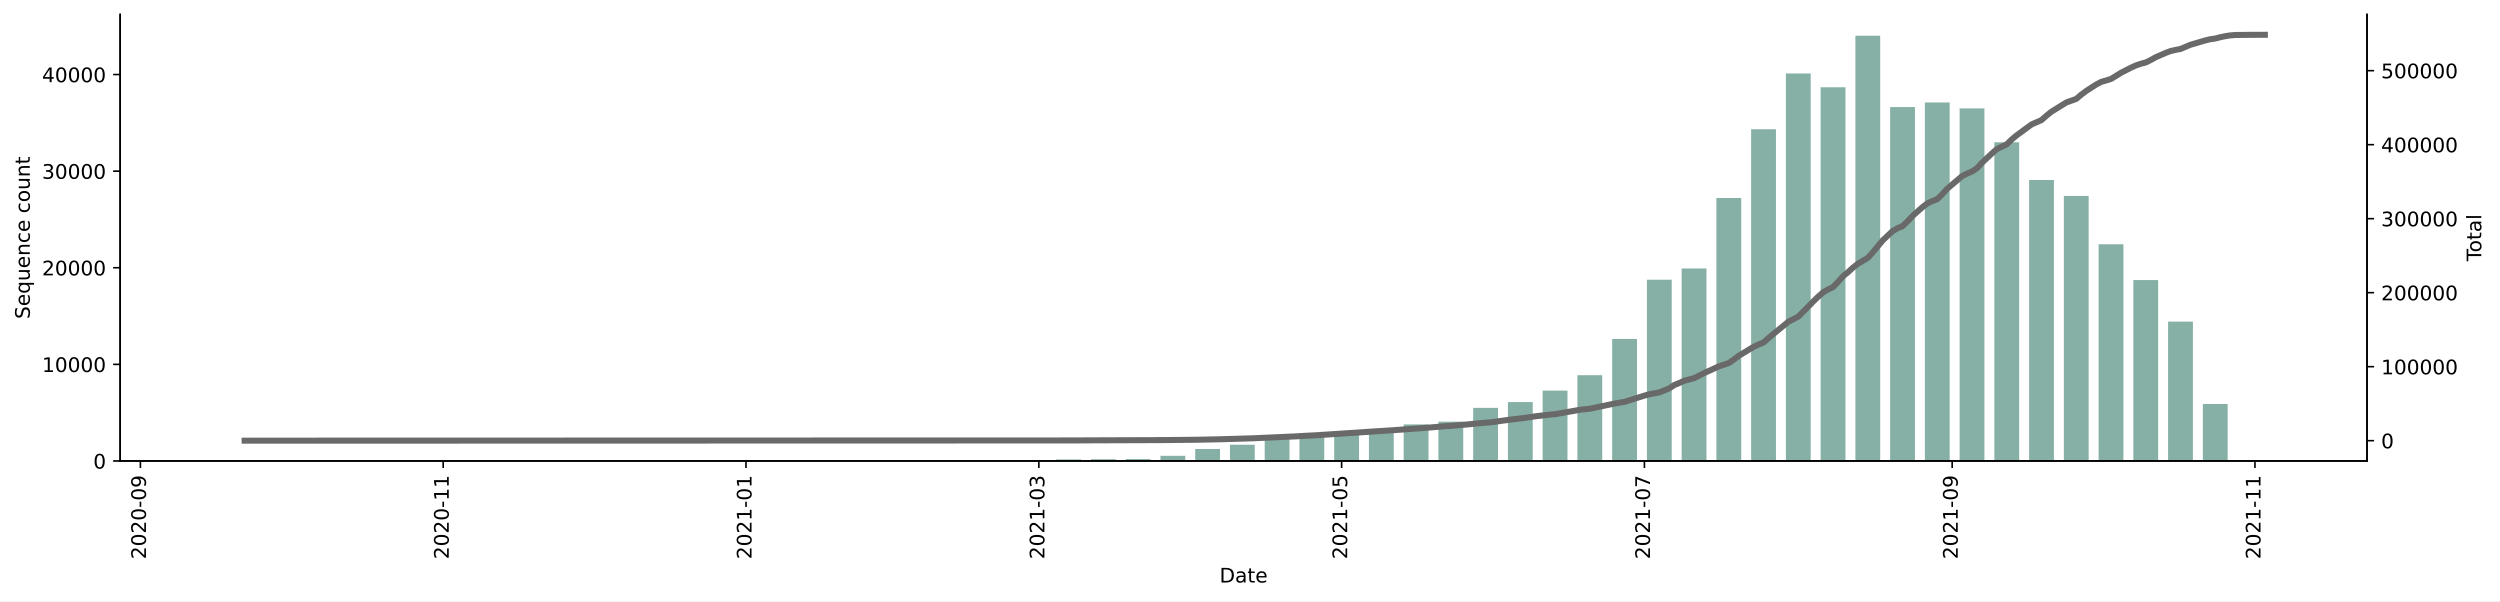
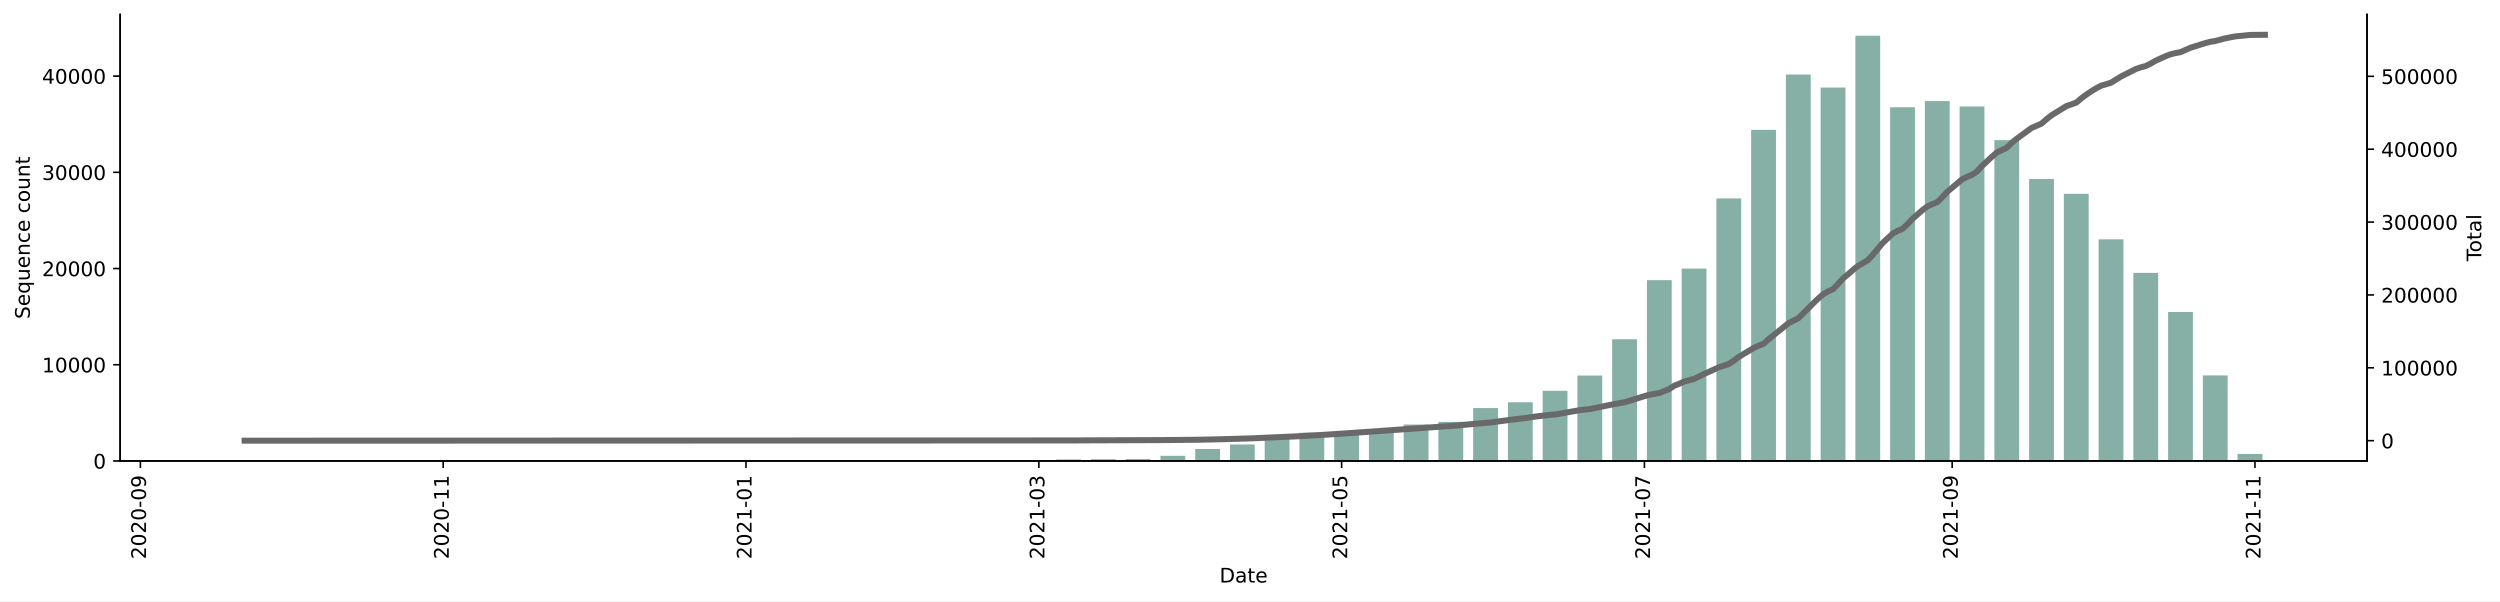
<svg xmlns="http://www.w3.org/2000/svg" xmlns:xlink="http://www.w3.org/1999/xlink" height="298.621pt" version="1.1" viewBox="0 0 1241.744 298.621" width="1241.744pt">
  <defs>
    <style type="text/css">*{stroke-linecap:butt;stroke-linejoin:round;}</style>
  </defs>
  <g id="figure_1">
    <g id="patch_1">
      <path d="M 0 298.621  L 1241.744 298.621  L 1241.744 0  L 0 0  z " style="fill:#ffffff;" />
    </g>
    <g id="axes_1">
      <g id="patch_2">
        <path d="M 59.691 228.96  L 1175.691 228.96  L 1175.691 7.2  L 59.691 7.2  z " style="fill:#ffffff;" />
      </g>
      <g id="patch_3">
-         <path clip-path="url(#p165a7b8072)" d="M 110.418 228.96  L 122.745 228.96  L 122.745 228.955  L 110.418 228.955  z " style="fill:#86b0a6;" />
+         <path clip-path="url(#pd214e0bc3c)" d="M 110.418 228.96  L 122.745 228.96  L 122.745 228.955  L 110.418 228.955  z " style="fill:#86b0a6;" />
      </g>
      <g id="patch_4">
-         <path clip-path="url(#p165a7b8072)" d="M 162.193 228.96  L 174.52 228.96  L 174.52 228.878  L 162.193 228.878  z " style="fill:#86b0a6;" />
+         <path clip-path="url(#pd214e0bc3c)" d="M 162.193 228.96  L 174.52 228.96  L 174.52 228.879  L 162.193 228.879  z " style="fill:#86b0a6;" />
      </g>
      <g id="patch_5">
-         <path clip-path="url(#p165a7b8072)" d="M 196.71 228.96  L 209.037 228.96  L 209.037 228.955  L 196.71 228.955  z " style="fill:#86b0a6;" />
+         <path clip-path="url(#pd214e0bc3c)" d="M 196.71 228.96  L 209.037 228.96  L 209.037 228.955  L 196.71 228.955  z " style="fill:#86b0a6;" />
      </g>
      <g id="patch_6">
-         <path clip-path="url(#p165a7b8072)" d="M 231.226 228.96  L 243.554 228.96  L 243.554 228.955  L 231.226 228.955  z " style="fill:#86b0a6;" />
+         <path clip-path="url(#pd214e0bc3c)" d="M 231.226 228.96  L 243.554 228.96  L 243.554 228.955  L 231.226 228.955  z " style="fill:#86b0a6;" />
      </g>
      <g id="patch_7">
-         <path clip-path="url(#p165a7b8072)" d="M 248.485 228.96  L 260.812 228.96  L 260.812 228.95  L 248.485 228.95  z " style="fill:#86b0a6;" />
+         <path clip-path="url(#pd214e0bc3c)" d="M 248.485 228.96  L 260.812 228.96  L 260.812 228.95  L 248.485 228.95  z " style="fill:#86b0a6;" />
      </g>
      <g id="patch_8">
-         <path clip-path="url(#p165a7b8072)" d="M 317.518 228.96  L 329.846 228.96  L 329.846 228.955  L 317.518 228.955  z " style="fill:#86b0a6;" />
+         <path clip-path="url(#pd214e0bc3c)" d="M 317.518 228.96  L 329.846 228.96  L 329.846 228.955  L 317.518 228.955  z " style="fill:#86b0a6;" />
      </g>
      <g id="patch_9">
-         <path clip-path="url(#p165a7b8072)" d="M 352.035 228.96  L 364.362 228.96  L 364.362 228.941  L 352.035 228.941  z " style="fill:#86b0a6;" />
+         <path clip-path="url(#pd214e0bc3c)" d="M 352.035 228.96  L 364.362 228.96  L 364.362 228.941  L 352.035 228.941  z " style="fill:#86b0a6;" />
      </g>
      <g id="patch_10">
-         <path clip-path="url(#p165a7b8072)" d="M 369.293 228.96  L 381.621 228.96  L 381.621 228.739  L 369.293 228.739  z " style="fill:#86b0a6;" />
+         <path clip-path="url(#pd214e0bc3c)" d="M 369.293 228.96  L 381.621 228.96  L 381.621 228.74  L 369.293 228.74  z " style="fill:#86b0a6;" />
      </g>
      <g id="patch_11">
-         <path clip-path="url(#p165a7b8072)" d="M 386.552 228.96  L 398.879 228.96  L 398.879 228.898  L 386.552 228.898  z " style="fill:#86b0a6;" />
+         <path clip-path="url(#pd214e0bc3c)" d="M 386.552 228.96  L 398.879 228.96  L 398.879 228.884  L 386.552 228.884  z " style="fill:#86b0a6;" />
      </g>
      <g id="patch_12">
-         <path clip-path="url(#p165a7b8072)" d="M 403.81 228.96  L 416.138 228.96  L 416.138 228.95  L 403.81 228.95  z " style="fill:#86b0a6;" />
+         <path clip-path="url(#pd214e0bc3c)" d="M 403.81 228.96  L 416.138 228.96  L 416.138 228.941  L 403.81 228.941  z " style="fill:#86b0a6;" />
      </g>
      <g id="patch_13">
-         <path clip-path="url(#p165a7b8072)" d="M 421.069 228.96  L 433.396 228.96  L 433.396 228.922  L 421.069 228.922  z " style="fill:#86b0a6;" />
+         <path clip-path="url(#pd214e0bc3c)" d="M 421.069 228.96  L 433.396 228.96  L 433.396 228.907  L 421.069 228.907  z " style="fill:#86b0a6;" />
      </g>
      <g id="patch_14">
-         <path clip-path="url(#p165a7b8072)" d="M 438.327 228.96  L 450.654 228.96  L 450.654 228.869  L 438.327 228.869  z " style="fill:#86b0a6;" />
+         <path clip-path="url(#pd214e0bc3c)" d="M 438.327 228.96  L 450.654 228.96  L 450.654 228.864  L 438.327 228.864  z " style="fill:#86b0a6;" />
      </g>
      <g id="patch_15">
-         <path clip-path="url(#p165a7b8072)" d="M 455.585 228.96  L 467.913 228.96  L 467.913 228.562  L 455.585 228.562  z " style="fill:#86b0a6;" />
+         <path clip-path="url(#pd214e0bc3c)" d="M 455.585 228.96  L 467.913 228.96  L 467.913 228.563  L 455.585 228.563  z " style="fill:#86b0a6;" />
      </g>
      <g id="patch_16">
-         <path clip-path="url(#p165a7b8072)" d="M 472.844 228.96  L 485.171 228.96  L 485.171 228.955  L 472.844 228.955  z " style="fill:#86b0a6;" />
+         <path clip-path="url(#pd214e0bc3c)" d="M 472.844 228.96  L 485.171 228.96  L 485.171 228.946  L 472.844 228.946  z " style="fill:#86b0a6;" />
      </g>
      <g id="patch_17">
-         <path clip-path="url(#p165a7b8072)" d="M 490.102 228.96  L 502.429 228.96  L 502.429 228.878  L 490.102 228.878  z " style="fill:#86b0a6;" />
+         <path clip-path="url(#pd214e0bc3c)" d="M 490.102 228.96  L 502.429 228.96  L 502.429 228.864  L 490.102 228.864  z " style="fill:#86b0a6;" />
      </g>
      <g id="patch_18">
-         <path clip-path="url(#p165a7b8072)" d="M 507.36 228.96  L 519.688 228.96  L 519.688 228.696  L 507.36 228.696  z " style="fill:#86b0a6;" />
+         <path clip-path="url(#pd214e0bc3c)" d="M 507.36 228.96  L 519.688 228.96  L 519.688 228.697  L 507.36 228.697  z " style="fill:#86b0a6;" />
      </g>
      <g id="patch_19">
-         <path clip-path="url(#p165a7b8072)" d="M 524.619 228.96  L 536.946 228.96  L 536.946 228.173  L 524.619 228.173  z " style="fill:#86b0a6;" />
+         <path clip-path="url(#pd214e0bc3c)" d="M 524.619 228.96  L 536.946 228.96  L 536.946 228.176  L 524.619 228.176  z " style="fill:#86b0a6;" />
      </g>
      <g id="patch_20">
-         <path clip-path="url(#p165a7b8072)" d="M 541.877 228.96  L 554.204 228.96  L 554.204 228.082  L 541.877 228.082  z " style="fill:#86b0a6;" />
+         <path clip-path="url(#pd214e0bc3c)" d="M 541.877 228.96  L 554.204 228.96  L 554.204 228.085  L 541.877 228.085  z " style="fill:#86b0a6;" />
      </g>
      <g id="patch_21">
-         <path clip-path="url(#p165a7b8072)" d="M 559.135 228.96  L 571.463 228.96  L 571.463 228.024  L 559.135 228.024  z " style="fill:#86b0a6;" />
+         <path clip-path="url(#pd214e0bc3c)" d="M 559.135 228.96  L 571.463 228.96  L 571.463 228.028  L 559.135 228.028  z " style="fill:#86b0a6;" />
      </g>
      <g id="patch_22">
-         <path clip-path="url(#p165a7b8072)" d="M 576.394 228.96  L 588.721 228.96  L 588.721 226.388  L 576.394 226.388  z " style="fill:#86b0a6;" />
+         <path clip-path="url(#pd214e0bc3c)" d="M 576.394 228.96  L 588.721 228.96  L 588.721 226.389  L 576.394 226.389  z " style="fill:#86b0a6;" />
      </g>
      <g id="patch_23">
-         <path clip-path="url(#p165a7b8072)" d="M 593.652 228.96  L 605.98 228.96  L 605.98 223.025  L 593.652 223.025  z " style="fill:#86b0a6;" />
+         <path clip-path="url(#pd214e0bc3c)" d="M 593.652 228.96  L 605.98 228.96  L 605.98 223.029  L 593.652 223.029  z " style="fill:#86b0a6;" />
      </g>
      <g id="patch_24">
-         <path clip-path="url(#p165a7b8072)" d="M 610.911 228.96  L 623.238 228.96  L 623.238 220.899  L 610.911 220.899  z " style="fill:#86b0a6;" />
+         <path clip-path="url(#pd214e0bc3c)" d="M 610.911 228.96  L 623.238 228.96  L 623.238 220.754  L 610.911 220.754  z " style="fill:#86b0a6;" />
      </g>
      <g id="patch_25">
-         <path clip-path="url(#p165a7b8072)" d="M 628.169 228.96  L 640.496 228.96  L 640.496 217.353  L 628.169 217.353  z " style="fill:#86b0a6;" />
+         <path clip-path="url(#pd214e0bc3c)" d="M 628.169 228.96  L 640.496 228.96  L 640.496 217.165  L 628.169 217.165  z " style="fill:#86b0a6;" />
      </g>
      <g id="patch_26">
-         <path clip-path="url(#p165a7b8072)" d="M 645.427 228.96  L 657.755 228.96  L 657.755 215.132  L 645.427 215.132  z " style="fill:#86b0a6;" />
+         <path clip-path="url(#pd214e0bc3c)" d="M 645.427 228.96  L 657.755 228.96  L 657.755 214.986  L 645.427 214.986  z " style="fill:#86b0a6;" />
      </g>
      <g id="patch_27">
-         <path clip-path="url(#p165a7b8072)" d="M 662.686 228.96  L 675.013 228.96  L 675.013 214.239  L 662.686 214.239  z " style="fill:#86b0a6;" />
+         <path clip-path="url(#pd214e0bc3c)" d="M 662.686 228.96  L 675.013 228.96  L 675.013 214.269  L 662.686 214.269  z " style="fill:#86b0a6;" />
      </g>
      <g id="patch_28">
-         <path clip-path="url(#p165a7b8072)" d="M 679.944 228.96  L 692.271 228.96  L 692.271 213.678  L 679.944 213.678  z " style="fill:#86b0a6;" />
+         <path clip-path="url(#pd214e0bc3c)" d="M 679.944 228.96  L 692.271 228.96  L 692.271 213.729  L 679.944 213.729  z " style="fill:#86b0a6;" />
      </g>
      <g id="patch_29">
-         <path clip-path="url(#p165a7b8072)" d="M 697.202 228.96  L 709.53 228.96  L 709.53 210.809  L 697.202 210.809  z " style="fill:#86b0a6;" />
+         <path clip-path="url(#pd214e0bc3c)" d="M 697.202 228.96  L 709.53 228.96  L 709.53 210.867  L 697.202 210.867  z " style="fill:#86b0a6;" />
      </g>
      <g id="patch_30">
-         <path clip-path="url(#p165a7b8072)" d="M 714.461 228.96  L 726.788 228.96  L 726.788 209.446  L 714.461 209.446  z " style="fill:#86b0a6;" />
+         <path clip-path="url(#pd214e0bc3c)" d="M 714.461 228.96  L 726.788 228.96  L 726.788 209.524  L 714.461 209.524  z " style="fill:#86b0a6;" />
      </g>
      <g id="patch_31">
-         <path clip-path="url(#p165a7b8072)" d="M 731.719 228.96  L 744.047 228.96  L 744.047 202.58  L 731.719 202.58  z " style="fill:#86b0a6;" />
+         <path clip-path="url(#pd214e0bc3c)" d="M 731.719 228.96  L 744.047 228.96  L 744.047 202.68  L 731.719 202.68  z " style="fill:#86b0a6;" />
      </g>
      <g id="patch_32">
-         <path clip-path="url(#p165a7b8072)" d="M 748.977 228.96  L 761.305 228.96  L 761.305 199.706  L 748.977 199.706  z " style="fill:#86b0a6;" />
+         <path clip-path="url(#pd214e0bc3c)" d="M 748.977 228.96  L 761.305 228.96  L 761.305 199.798  L 748.977 199.798  z " style="fill:#86b0a6;" />
      </g>
      <g id="patch_33">
-         <path clip-path="url(#p165a7b8072)" d="M 766.236 228.96  L 778.563 228.96  L 778.563 194.001  L 766.236 194.001  z " style="fill:#86b0a6;" />
+         <path clip-path="url(#pd214e0bc3c)" d="M 766.236 228.96  L 778.563 228.96  L 778.563 194.111  L 766.236 194.111  z " style="fill:#86b0a6;" />
      </g>
      <g id="patch_34">
-         <path clip-path="url(#p165a7b8072)" d="M 783.494 228.96  L 795.822 228.96  L 795.822 186.367  L 783.494 186.367  z " style="fill:#86b0a6;" />
+         <path clip-path="url(#pd214e0bc3c)" d="M 783.494 228.96  L 795.822 228.96  L 795.822 186.513  L 783.494 186.513  z " style="fill:#86b0a6;" />
      </g>
      <g id="patch_35">
-         <path clip-path="url(#p165a7b8072)" d="M 800.753 228.96  L 813.08 228.96  L 813.08 168.345  L 800.753 168.345  z " style="fill:#86b0a6;" />
+         <path clip-path="url(#pd214e0bc3c)" d="M 800.753 228.96  L 813.08 228.96  L 813.08 168.515  L 800.753 168.515  z " style="fill:#86b0a6;" />
      </g>
      <g id="patch_36">
-         <path clip-path="url(#p165a7b8072)" d="M 818.011 228.96  L 830.338 228.96  L 830.338 138.928  L 818.011 138.928  z " style="fill:#86b0a6;" />
+         <path clip-path="url(#pd214e0bc3c)" d="M 818.011 228.96  L 830.338 228.96  L 830.338 139.152  L 818.011 139.152  z " style="fill:#86b0a6;" />
      </g>
      <g id="patch_37">
-         <path clip-path="url(#p165a7b8072)" d="M 835.269 228.96  L 847.597 228.96  L 847.597 133.333  L 835.269 133.333  z " style="fill:#86b0a6;" />
+         <path clip-path="url(#pd214e0bc3c)" d="M 835.269 228.96  L 847.597 228.96  L 847.597 133.403  L 835.269 133.403  z " style="fill:#86b0a6;" />
      </g>
      <g id="patch_38">
-         <path clip-path="url(#p165a7b8072)" d="M 852.528 228.96  L 864.855 228.96  L 864.855 98.345  L 852.528 98.345  z " style="fill:#86b0a6;" />
+         <path clip-path="url(#pd214e0bc3c)" d="M 852.528 228.96  L 864.855 228.96  L 864.855 98.559  L 852.528 98.559  z " style="fill:#86b0a6;" />
      </g>
      <g id="patch_39">
-         <path clip-path="url(#p165a7b8072)" d="M 869.786 228.96  L 882.113 228.96  L 882.113 64.196  L 869.786 64.196  z " style="fill:#86b0a6;" />
+         <path clip-path="url(#pd214e0bc3c)" d="M 869.786 228.96  L 882.113 228.96  L 882.113 64.499  L 869.786 64.499  z " style="fill:#86b0a6;" />
      </g>
      <g id="patch_40">
-         <path clip-path="url(#p165a7b8072)" d="M 887.044 228.96  L 899.372 228.96  L 899.372 36.506  L 887.044 36.506  z " style="fill:#86b0a6;" />
+         <path clip-path="url(#pd214e0bc3c)" d="M 887.044 228.96  L 899.372 228.96  L 899.372 37.024  L 887.044 37.024  z " style="fill:#86b0a6;" />
      </g>
      <g id="patch_41">
-         <path clip-path="url(#p165a7b8072)" d="M 904.303 228.96  L 916.63 228.96  L 916.63 43.344  L 904.303 43.344  z " style="fill:#86b0a6;" />
+         <path clip-path="url(#pd214e0bc3c)" d="M 904.303 228.96  L 916.63 228.96  L 916.63 43.49  L 904.303 43.49  z " style="fill:#86b0a6;" />
      </g>
      <g id="patch_42">
-         <path clip-path="url(#p165a7b8072)" d="M 921.561 228.96  L 933.889 228.96  L 933.889 17.76  L 921.561 17.76  z " style="fill:#86b0a6;" />
+         <path clip-path="url(#pd214e0bc3c)" d="M 921.561 228.96  L 933.889 228.96  L 933.889 17.76  L 921.561 17.76  z " style="fill:#86b0a6;" />
      </g>
      <g id="patch_43">
-         <path clip-path="url(#p165a7b8072)" d="M 938.82 228.96  L 951.147 228.96  L 951.147 53.194  L 938.82 53.194  z " style="fill:#86b0a6;" />
+         <path clip-path="url(#pd214e0bc3c)" d="M 938.82 228.96  L 951.147 228.96  L 951.147 53.273  L 938.82 53.273  z " style="fill:#86b0a6;" />
      </g>
      <g id="patch_44">
-         <path clip-path="url(#p165a7b8072)" d="M 956.078 228.96  L 968.405 228.96  L 968.405 50.886  L 956.078 50.886  z " style="fill:#86b0a6;" />
+         <path clip-path="url(#pd214e0bc3c)" d="M 956.078 228.96  L 968.405 228.96  L 968.405 50.205  L 956.078 50.205  z " style="fill:#86b0a6;" />
      </g>
      <g id="patch_45">
-         <path clip-path="url(#p165a7b8072)" d="M 973.336 228.96  L 985.664 228.96  L 985.664 53.847  L 973.336 53.847  z " style="fill:#86b0a6;" />
+         <path clip-path="url(#pd214e0bc3c)" d="M 973.336 228.96  L 985.664 228.96  L 985.664 52.895  L 973.336 52.895  z " style="fill:#86b0a6;" />
      </g>
      <g id="patch_46">
-         <path clip-path="url(#p165a7b8072)" d="M 990.595 228.96  L 1002.922 228.96  L 1002.922 70.679  L 990.595 70.679  z " style="fill:#86b0a6;" />
+         <path clip-path="url(#pd214e0bc3c)" d="M 990.595 228.96  L 1002.922 228.96  L 1002.922 69.598  L 990.595 69.598  z " style="fill:#86b0a6;" />
      </g>
      <g id="patch_47">
-         <path clip-path="url(#p165a7b8072)" d="M 1007.853 228.96  L 1020.18 228.96  L 1020.18 89.406  L 1007.853 89.406  z " style="fill:#86b0a6;" />
+         <path clip-path="url(#pd214e0bc3c)" d="M 1007.853 228.96  L 1020.18 228.96  L 1020.18 88.925  L 1007.853 88.925  z " style="fill:#86b0a6;" />
      </g>
      <g id="patch_48">
-         <path clip-path="url(#p165a7b8072)" d="M 1025.111 228.96  L 1037.439 228.96  L 1037.439 97.328  L 1025.111 97.328  z " style="fill:#86b0a6;" />
+         <path clip-path="url(#pd214e0bc3c)" d="M 1025.111 228.96  L 1037.439 228.96  L 1037.439 96.265  L 1025.111 96.265  z " style="fill:#86b0a6;" />
      </g>
      <g id="patch_49">
-         <path clip-path="url(#p165a7b8072)" d="M 1042.37 228.96  L 1054.697 228.96  L 1054.697 121.338  L 1042.37 121.338  z " style="fill:#86b0a6;" />
+         <path clip-path="url(#pd214e0bc3c)" d="M 1042.37 228.96  L 1054.697 228.96  L 1054.697 118.875  L 1042.37 118.875  z " style="fill:#86b0a6;" />
      </g>
      <g id="patch_50">
-         <path clip-path="url(#p165a7b8072)" d="M 1059.628 228.96  L 1071.956 228.96  L 1071.956 139.1  L 1059.628 139.1  z " style="fill:#86b0a6;" />
+         <path clip-path="url(#pd214e0bc3c)" d="M 1059.628 228.96  L 1071.956 228.96  L 1071.956 135.53  L 1059.628 135.53  z " style="fill:#86b0a6;" />
      </g>
      <g id="patch_51">
-         <path clip-path="url(#p165a7b8072)" d="M 1076.886 228.96  L 1089.214 228.96  L 1089.214 159.752  L 1076.886 159.752  z " style="fill:#86b0a6;" />
+         <path clip-path="url(#pd214e0bc3c)" d="M 1076.886 228.96  L 1089.214 228.96  L 1089.214 154.971  L 1076.886 154.971  z " style="fill:#86b0a6;" />
      </g>
      <g id="patch_52">
-         <path clip-path="url(#p165a7b8072)" d="M 1094.145 228.96  L 1106.472 228.96  L 1106.472 200.651  L 1094.145 200.651  z " style="fill:#86b0a6;" />
+         <path clip-path="url(#pd214e0bc3c)" d="M 1094.145 228.96  L 1106.472 228.96  L 1106.472 186.446  L 1094.145 186.446  z " style="fill:#86b0a6;" />
      </g>
      <g id="patch_53">
-         <path clip-path="url(#p165a7b8072)" d="M 1111.403 228.96  L 1123.731 228.96  L 1123.731 228.504  L 1111.403 228.504  z " style="fill:#86b0a6;" />
+         <path clip-path="url(#pd214e0bc3c)" d="M 1111.403 228.96  L 1123.731 228.96  L 1123.731 225.452  L 1111.403 225.452  z " style="fill:#86b0a6;" />
      </g>
      <g id="matplotlib.axis_1">
        <g id="xtick_1">
          <g id="line2d_1">
            <defs>
-               <path d="M 0 0  L 0 3.5  " id="m730b030a17" style="stroke:#000000;stroke-width:0.8;" />
+               <path d="M 0 0  L 0 3.5  " id="m329eeb5cd3" style="stroke:#000000;stroke-width:0.8;" />
            </defs>
            <g>
-               <use style="stroke:#000000;stroke-width:0.8;" x="69.737" xlink:href="#m730b030a17" y="228.96" />
+               <use style="stroke:#000000;stroke-width:0.8;" x="69.737" xlink:href="#m329eeb5cd3" y="228.96" />
            </g>
          </g>
          <g id="text_1">
            <g transform="translate(72.49684 277.7428)rotate(-90)scale(0.1 -0.1)">
              <defs>
                <path d="M 1228 531  L 3431 531  L 3431 0  L 469 0  L 469 531  Q 828 903 1448 1529  Q 2069 2156 2228 2338  Q 2531 2678 2651 2914  Q 2772 3150 2772 3378  Q 2772 3750 2511 3984  Q 2250 4219 1831 4219  Q 1534 4219 1204 4116  Q 875 4013 500 3803  L 500 4441  Q 881 4594 1212 4672  Q 1544 4750 1819 4750  Q 2544 4750 2975 4387  Q 3406 4025 3406 3419  Q 3406 3131 3298 2873  Q 3191 2616 2906 2266  Q 2828 2175 2409 1742  Q 1991 1309 1228 531  z " id="DejaVuSans-32" transform="scale(0.015625)" />
                <path d="M 2034 4250  Q 1547 4250 1301 3770  Q 1056 3291 1056 2328  Q 1056 1369 1301 889  Q 1547 409 2034 409  Q 2525 409 2770 889  Q 3016 1369 3016 2328  Q 3016 3291 2770 3770  Q 2525 4250 2034 4250  z M 2034 4750  Q 2819 4750 3233 4129  Q 3647 3509 3647 2328  Q 3647 1150 3233 529  Q 2819 -91 2034 -91  Q 1250 -91 836 529  Q 422 1150 422 2328  Q 422 3509 836 4129  Q 1250 4750 2034 4750  z " id="DejaVuSans-30" transform="scale(0.015625)" />
                <path d="M 313 2009  L 1997 2009  L 1997 1497  L 313 1497  L 313 2009  z " id="DejaVuSans-2d" transform="scale(0.015625)" />
                <path d="M 703 97  L 703 672  Q 941 559 1184 500  Q 1428 441 1663 441  Q 2288 441 2617 861  Q 2947 1281 2994 2138  Q 2813 1869 2534 1725  Q 2256 1581 1919 1581  Q 1219 1581 811 2004  Q 403 2428 403 3163  Q 403 3881 828 4315  Q 1253 4750 1959 4750  Q 2769 4750 3195 4129  Q 3622 3509 3622 2328  Q 3622 1225 3098 567  Q 2575 -91 1691 -91  Q 1453 -91 1209 -44  Q 966 3 703 97  z M 1959 2075  Q 2384 2075 2632 2365  Q 2881 2656 2881 3163  Q 2881 3666 2632 3958  Q 2384 4250 1959 4250  Q 1534 4250 1286 3958  Q 1038 3666 1038 3163  Q 1038 2656 1286 2365  Q 1534 2075 1959 2075  z " id="DejaVuSans-39" transform="scale(0.015625)" />
              </defs>
              <use xlink:href="#DejaVuSans-32" />
              <use x="63.623" xlink:href="#DejaVuSans-30" />
              <use x="127.246" xlink:href="#DejaVuSans-32" />
              <use x="190.869" xlink:href="#DejaVuSans-30" />
              <use x="254.492" xlink:href="#DejaVuSans-2d" />
              <use x="290.576" xlink:href="#DejaVuSans-30" />
              <use x="354.199" xlink:href="#DejaVuSans-39" />
            </g>
          </g>
        </g>
        <g id="xtick_2">
          <g id="line2d_2">
            <g>
-               <use style="stroke:#000000;stroke-width:0.8;" x="220.132" xlink:href="#m730b030a17" y="228.96" />
+               <use style="stroke:#000000;stroke-width:0.8;" x="220.132" xlink:href="#m329eeb5cd3" y="228.96" />
            </g>
          </g>
          <g id="text_2">
            <g transform="translate(222.8912 277.7428)rotate(-90)scale(0.1 -0.1)">
              <defs>
                <path d="M 794 531  L 1825 531  L 1825 4091  L 703 3866  L 703 4441  L 1819 4666  L 2450 4666  L 2450 531  L 3481 531  L 3481 0  L 794 0  L 794 531  z " id="DejaVuSans-31" transform="scale(0.015625)" />
              </defs>
              <use xlink:href="#DejaVuSans-32" />
              <use x="63.623" xlink:href="#DejaVuSans-30" />
              <use x="127.246" xlink:href="#DejaVuSans-32" />
              <use x="190.869" xlink:href="#DejaVuSans-30" />
              <use x="254.492" xlink:href="#DejaVuSans-2d" />
              <use x="290.576" xlink:href="#DejaVuSans-31" />
              <use x="354.199" xlink:href="#DejaVuSans-31" />
            </g>
          </g>
        </g>
        <g id="xtick_3">
          <g id="line2d_3">
            <g>
-               <use style="stroke:#000000;stroke-width:0.8;" x="370.526" xlink:href="#m730b030a17" y="228.96" />
+               <use style="stroke:#000000;stroke-width:0.8;" x="370.526" xlink:href="#m329eeb5cd3" y="228.96" />
            </g>
          </g>
          <g id="text_3">
            <g transform="translate(373.2855 277.7428)rotate(-90)scale(0.1 -0.1)">
              <use xlink:href="#DejaVuSans-32" />
              <use x="63.623" xlink:href="#DejaVuSans-30" />
              <use x="127.246" xlink:href="#DejaVuSans-32" />
              <use x="190.869" xlink:href="#DejaVuSans-31" />
              <use x="254.492" xlink:href="#DejaVuSans-2d" />
              <use x="290.576" xlink:href="#DejaVuSans-30" />
              <use x="354.199" xlink:href="#DejaVuSans-31" />
            </g>
          </g>
        </g>
        <g id="xtick_4">
          <g id="line2d_4">
            <g>
-               <use style="stroke:#000000;stroke-width:0.8;" x="515.99" xlink:href="#m730b030a17" y="228.96" />
+               <use style="stroke:#000000;stroke-width:0.8;" x="515.99" xlink:href="#m329eeb5cd3" y="228.96" />
            </g>
          </g>
          <g id="text_4">
            <g transform="translate(518.7489 277.7428)rotate(-90)scale(0.1 -0.1)">
              <defs>
                <path d="M 2597 2516  Q 3050 2419 3304 2112  Q 3559 1806 3559 1356  Q 3559 666 3084 287  Q 2609 -91 1734 -91  Q 1441 -91 1130 -33  Q 819 25 488 141  L 488 750  Q 750 597 1062 519  Q 1375 441 1716 441  Q 2309 441 2620 675  Q 2931 909 2931 1356  Q 2931 1769 2642 2001  Q 2353 2234 1838 2234  L 1294 2234  L 1294 2753  L 1863 2753  Q 2328 2753 2575 2939  Q 2822 3125 2822 3475  Q 2822 3834 2567 4026  Q 2313 4219 1838 4219  Q 1578 4219 1281 4162  Q 984 4106 628 3988  L 628 4550  Q 988 4650 1302 4700  Q 1616 4750 1894 4750  Q 2613 4750 3031 4423  Q 3450 4097 3450 3541  Q 3450 3153 3228 2886  Q 3006 2619 2597 2516  z " id="DejaVuSans-33" transform="scale(0.015625)" />
              </defs>
              <use xlink:href="#DejaVuSans-32" />
              <use x="63.623" xlink:href="#DejaVuSans-30" />
              <use x="127.246" xlink:href="#DejaVuSans-32" />
              <use x="190.869" xlink:href="#DejaVuSans-31" />
              <use x="254.492" xlink:href="#DejaVuSans-2d" />
              <use x="290.576" xlink:href="#DejaVuSans-30" />
              <use x="354.199" xlink:href="#DejaVuSans-33" />
            </g>
          </g>
        </g>
        <g id="xtick_5">
          <g id="line2d_5">
            <g>
-               <use style="stroke:#000000;stroke-width:0.8;" x="666.384" xlink:href="#m730b030a17" y="228.96" />
+               <use style="stroke:#000000;stroke-width:0.8;" x="666.384" xlink:href="#m329eeb5cd3" y="228.96" />
            </g>
          </g>
          <g id="text_5">
            <g transform="translate(669.1433 277.7428)rotate(-90)scale(0.1 -0.1)">
              <defs>
                <path d="M 691 4666  L 3169 4666  L 3169 4134  L 1269 4134  L 1269 2991  Q 1406 3038 1543 3061  Q 1681 3084 1819 3084  Q 2600 3084 3056 2656  Q 3513 2228 3513 1497  Q 3513 744 3044 326  Q 2575 -91 1722 -91  Q 1428 -91 1123 -41  Q 819 9 494 109  L 494 744  Q 775 591 1075 516  Q 1375 441 1709 441  Q 2250 441 2565 725  Q 2881 1009 2881 1497  Q 2881 1984 2565 2268  Q 2250 2553 1709 2553  Q 1456 2553 1204 2497  Q 953 2441 691 2322  L 691 4666  z " id="DejaVuSans-35" transform="scale(0.015625)" />
              </defs>
              <use xlink:href="#DejaVuSans-32" />
              <use x="63.623" xlink:href="#DejaVuSans-30" />
              <use x="127.246" xlink:href="#DejaVuSans-32" />
              <use x="190.869" xlink:href="#DejaVuSans-31" />
              <use x="254.492" xlink:href="#DejaVuSans-2d" />
              <use x="290.576" xlink:href="#DejaVuSans-30" />
              <use x="354.199" xlink:href="#DejaVuSans-35" />
            </g>
          </g>
        </g>
        <g id="xtick_6">
          <g id="line2d_6">
            <g>
-               <use style="stroke:#000000;stroke-width:0.8;" x="816.778" xlink:href="#m730b030a17" y="228.96" />
+               <use style="stroke:#000000;stroke-width:0.8;" x="816.778" xlink:href="#m329eeb5cd3" y="228.96" />
            </g>
          </g>
          <g id="text_6">
            <g transform="translate(819.5376 277.7428)rotate(-90)scale(0.1 -0.1)">
              <defs>
                <path d="M 525 4666  L 3525 4666  L 3525 4397  L 1831 0  L 1172 0  L 2766 4134  L 525 4134  L 525 4666  z " id="DejaVuSans-37" transform="scale(0.015625)" />
              </defs>
              <use xlink:href="#DejaVuSans-32" />
              <use x="63.623" xlink:href="#DejaVuSans-30" />
              <use x="127.246" xlink:href="#DejaVuSans-32" />
              <use x="190.869" xlink:href="#DejaVuSans-31" />
              <use x="254.492" xlink:href="#DejaVuSans-2d" />
              <use x="290.576" xlink:href="#DejaVuSans-30" />
              <use x="354.199" xlink:href="#DejaVuSans-37" />
            </g>
          </g>
        </g>
        <g id="xtick_7">
          <g id="line2d_7">
            <g>
-               <use style="stroke:#000000;stroke-width:0.8;" x="969.638" xlink:href="#m730b030a17" y="228.96" />
+               <use style="stroke:#000000;stroke-width:0.8;" x="969.638" xlink:href="#m329eeb5cd3" y="228.96" />
            </g>
          </g>
          <g id="text_7">
            <g transform="translate(972.3974 277.7428)rotate(-90)scale(0.1 -0.1)">
              <use xlink:href="#DejaVuSans-32" />
              <use x="63.623" xlink:href="#DejaVuSans-30" />
              <use x="127.246" xlink:href="#DejaVuSans-32" />
              <use x="190.869" xlink:href="#DejaVuSans-31" />
              <use x="254.492" xlink:href="#DejaVuSans-2d" />
              <use x="290.576" xlink:href="#DejaVuSans-30" />
              <use x="354.199" xlink:href="#DejaVuSans-39" />
            </g>
          </g>
        </g>
        <g id="xtick_8">
          <g id="line2d_8">
            <g>
-               <use style="stroke:#000000;stroke-width:0.8;" x="1120.032" xlink:href="#m730b030a17" y="228.96" />
+               <use style="stroke:#000000;stroke-width:0.8;" x="1120.032" xlink:href="#m329eeb5cd3" y="228.96" />
            </g>
          </g>
          <g id="text_8">
            <g transform="translate(1122.792 277.7428)rotate(-90)scale(0.1 -0.1)">
              <use xlink:href="#DejaVuSans-32" />
              <use x="63.623" xlink:href="#DejaVuSans-30" />
              <use x="127.246" xlink:href="#DejaVuSans-32" />
              <use x="190.869" xlink:href="#DejaVuSans-31" />
              <use x="254.492" xlink:href="#DejaVuSans-2d" />
              <use x="290.576" xlink:href="#DejaVuSans-31" />
              <use x="354.199" xlink:href="#DejaVuSans-31" />
            </g>
          </g>
        </g>
        <g id="text_9">
          <g transform="translate(605.7398 289.3413)scale(0.1 -0.1)">
            <defs>
              <path d="M 1259 4147  L 1259 519  L 2022 519  Q 2988 519 3436 956  Q 3884 1394 3884 2338  Q 3884 3275 3436 3711  Q 2988 4147 2022 4147  L 1259 4147  z M 628 4666  L 1925 4666  Q 3281 4666 3915 4102  Q 4550 3538 4550 2338  Q 4550 1131 3912 565  Q 3275 0 1925 0  L 628 0  L 628 4666  z " id="DejaVuSans-44" transform="scale(0.015625)" />
              <path d="M 2194 1759  Q 1497 1759 1228 1600  Q 959 1441 959 1056  Q 959 750 1161 570  Q 1363 391 1709 391  Q 2188 391 2477 730  Q 2766 1069 2766 1631  L 2766 1759  L 2194 1759  z M 3341 1997  L 3341 0  L 2766 0  L 2766 531  Q 2569 213 2275 61  Q 1981 -91 1556 -91  Q 1019 -91 701 211  Q 384 513 384 1019  Q 384 1609 779 1909  Q 1175 2209 1959 2209  L 2766 2209  L 2766 2266  Q 2766 2663 2505 2880  Q 2244 3097 1772 3097  Q 1472 3097 1187 3025  Q 903 2953 641 2809  L 641 3341  Q 956 3463 1253 3523  Q 1550 3584 1831 3584  Q 2591 3584 2966 3190  Q 3341 2797 3341 1997  z " id="DejaVuSans-61" transform="scale(0.015625)" />
              <path d="M 1172 4494  L 1172 3500  L 2356 3500  L 2356 3053  L 1172 3053  L 1172 1153  Q 1172 725 1289 603  Q 1406 481 1766 481  L 2356 481  L 2356 0  L 1766 0  Q 1100 0 847 248  Q 594 497 594 1153  L 594 3053  L 172 3053  L 172 3500  L 594 3500  L 594 4494  L 1172 4494  z " id="DejaVuSans-74" transform="scale(0.015625)" />
              <path d="M 3597 1894  L 3597 1613  L 953 1613  Q 991 1019 1311 708  Q 1631 397 2203 397  Q 2534 397 2845 478  Q 3156 559 3463 722  L 3463 178  Q 3153 47 2828 -22  Q 2503 -91 2169 -91  Q 1331 -91 842 396  Q 353 884 353 1716  Q 353 2575 817 3079  Q 1281 3584 2069 3584  Q 2775 3584 3186 3129  Q 3597 2675 3597 1894  z M 3022 2063  Q 3016 2534 2758 2815  Q 2500 3097 2075 3097  Q 1594 3097 1305 2825  Q 1016 2553 972 2059  L 3022 2063  z " id="DejaVuSans-65" transform="scale(0.015625)" />
            </defs>
            <use xlink:href="#DejaVuSans-44" />
            <use x="77.002" xlink:href="#DejaVuSans-61" />
            <use x="138.281" xlink:href="#DejaVuSans-74" />
            <use x="177.49" xlink:href="#DejaVuSans-65" />
          </g>
        </g>
      </g>
      <g id="matplotlib.axis_2">
        <g id="ytick_1">
          <g id="line2d_9">
            <defs>
-               <path d="M 0 0  L -3.5 0  " id="m75b24d0374" style="stroke:#000000;stroke-width:0.8;" />
+               <path d="M 0 0  L -3.5 0  " id="m2a5bf58a33" style="stroke:#000000;stroke-width:0.8;" />
            </defs>
            <g>
-               <use style="stroke:#000000;stroke-width:0.8;" x="59.691" xlink:href="#m75b24d0374" y="228.96" />
+               <use style="stroke:#000000;stroke-width:0.8;" x="59.691" xlink:href="#m2a5bf58a33" y="228.96" />
            </g>
          </g>
          <g id="text_10">
            <g transform="translate(46.32812 232.7592)scale(0.1 -0.1)">
              <use xlink:href="#DejaVuSans-30" />
            </g>
          </g>
        </g>
        <g id="ytick_2">
          <g id="line2d_10">
            <g>
-               <use style="stroke:#000000;stroke-width:0.8;" x="59.691" xlink:href="#m75b24d0374" y="180.979" />
+               <use style="stroke:#000000;stroke-width:0.8;" x="59.691" xlink:href="#m2a5bf58a33" y="181.17" />
            </g>
          </g>
          <g id="text_11">
-             <g transform="translate(20.87813 184.7778)scale(0.1 -0.1)">
+             <g transform="translate(20.87813 184.9688)scale(0.1 -0.1)">
              <use xlink:href="#DejaVuSans-31" />
              <use x="63.623" xlink:href="#DejaVuSans-30" />
              <use x="127.246" xlink:href="#DejaVuSans-30" />
              <use x="190.869" xlink:href="#DejaVuSans-30" />
              <use x="254.492" xlink:href="#DejaVuSans-30" />
            </g>
          </g>
        </g>
        <g id="ytick_3">
          <g id="line2d_11">
            <g>
-               <use style="stroke:#000000;stroke-width:0.8;" x="59.691" xlink:href="#m75b24d0374" y="132.997" />
+               <use style="stroke:#000000;stroke-width:0.8;" x="59.691" xlink:href="#m2a5bf58a33" y="133.379" />
            </g>
          </g>
          <g id="text_12">
-             <g transform="translate(20.87813 136.7963)scale(0.1 -0.1)">
+             <g transform="translate(20.87813 137.1785)scale(0.1 -0.1)">
              <use xlink:href="#DejaVuSans-32" />
              <use x="63.623" xlink:href="#DejaVuSans-30" />
              <use x="127.246" xlink:href="#DejaVuSans-30" />
              <use x="190.869" xlink:href="#DejaVuSans-30" />
              <use x="254.492" xlink:href="#DejaVuSans-30" />
            </g>
          </g>
        </g>
        <g id="ytick_4">
          <g id="line2d_12">
            <g>
-               <use style="stroke:#000000;stroke-width:0.8;" x="59.691" xlink:href="#m75b24d0374" y="85.016" />
+               <use style="stroke:#000000;stroke-width:0.8;" x="59.691" xlink:href="#m2a5bf58a33" y="85.589" />
            </g>
          </g>
          <g id="text_13">
-             <g transform="translate(20.87813 88.81483)scale(0.1 -0.1)">
+             <g transform="translate(20.87813 89.3881)scale(0.1 -0.1)">
              <use xlink:href="#DejaVuSans-33" />
              <use x="63.623" xlink:href="#DejaVuSans-30" />
              <use x="127.246" xlink:href="#DejaVuSans-30" />
              <use x="190.869" xlink:href="#DejaVuSans-30" />
              <use x="254.492" xlink:href="#DejaVuSans-30" />
            </g>
          </g>
        </g>
        <g id="ytick_5">
          <g id="line2d_13">
            <g>
-               <use style="stroke:#000000;stroke-width:0.8;" x="59.691" xlink:href="#m75b24d0374" y="37.034" />
+               <use style="stroke:#000000;stroke-width:0.8;" x="59.691" xlink:href="#m2a5bf58a33" y="37.799" />
            </g>
          </g>
          <g id="text_14">
-             <g transform="translate(20.87813 40.83337)scale(0.1 -0.1)">
+             <g transform="translate(20.87813 41.59772)scale(0.1 -0.1)">
              <defs>
                <path d="M 2419 4116  L 825 1625  L 2419 1625  L 2419 4116  z M 2253 4666  L 3047 4666  L 3047 1625  L 3713 1625  L 3713 1100  L 3047 1100  L 3047 0  L 2419 0  L 2419 1100  L 313 1100  L 313 1709  L 2253 4666  z " id="DejaVuSans-34" transform="scale(0.015625)" />
              </defs>
              <use xlink:href="#DejaVuSans-34" />
              <use x="63.623" xlink:href="#DejaVuSans-30" />
              <use x="127.246" xlink:href="#DejaVuSans-30" />
              <use x="190.869" xlink:href="#DejaVuSans-30" />
              <use x="254.492" xlink:href="#DejaVuSans-30" />
            </g>
          </g>
        </g>
        <g id="text_15">
          <g transform="translate(14.79844 158.4402)rotate(-90)scale(0.1 -0.1)">
            <defs>
              <path d="M 3425 4513  L 3425 3897  Q 3066 4069 2747 4153  Q 2428 4238 2131 4238  Q 1616 4238 1336 4038  Q 1056 3838 1056 3469  Q 1056 3159 1242 3001  Q 1428 2844 1947 2747  L 2328 2669  Q 3034 2534 3370 2195  Q 3706 1856 3706 1288  Q 3706 609 3251 259  Q 2797 -91 1919 -91  Q 1588 -91 1214 -16  Q 841 59 441 206  L 441 856  Q 825 641 1194 531  Q 1563 422 1919 422  Q 2459 422 2753 634  Q 3047 847 3047 1241  Q 3047 1584 2836 1778  Q 2625 1972 2144 2069  L 1759 2144  Q 1053 2284 737 2584  Q 422 2884 422 3419  Q 422 4038 858 4394  Q 1294 4750 2059 4750  Q 2388 4750 2728 4690  Q 3069 4631 3425 4513  z " id="DejaVuSans-53" transform="scale(0.015625)" />
              <path d="M 947 1747  Q 947 1113 1208 752  Q 1469 391 1925 391  Q 2381 391 2643 752  Q 2906 1113 2906 1747  Q 2906 2381 2643 2742  Q 2381 3103 1925 3103  Q 1469 3103 1208 2742  Q 947 2381 947 1747  z M 2906 525  Q 2725 213 2448 61  Q 2172 -91 1784 -91  Q 1150 -91 751 415  Q 353 922 353 1747  Q 353 2572 751 3078  Q 1150 3584 1784 3584  Q 2172 3584 2448 3432  Q 2725 3281 2906 2969  L 2906 3500  L 3481 3500  L 3481 -1331  L 2906 -1331  L 2906 525  z " id="DejaVuSans-71" transform="scale(0.015625)" />
              <path d="M 544 1381  L 544 3500  L 1119 3500  L 1119 1403  Q 1119 906 1312 657  Q 1506 409 1894 409  Q 2359 409 2629 706  Q 2900 1003 2900 1516  L 2900 3500  L 3475 3500  L 3475 0  L 2900 0  L 2900 538  Q 2691 219 2414 64  Q 2138 -91 1772 -91  Q 1169 -91 856 284  Q 544 659 544 1381  z M 1991 3584  L 1991 3584  z " id="DejaVuSans-75" transform="scale(0.015625)" />
              <path d="M 3513 2113  L 3513 0  L 2938 0  L 2938 2094  Q 2938 2591 2744 2837  Q 2550 3084 2163 3084  Q 1697 3084 1428 2787  Q 1159 2491 1159 1978  L 1159 0  L 581 0  L 581 3500  L 1159 3500  L 1159 2956  Q 1366 3272 1645 3428  Q 1925 3584 2291 3584  Q 2894 3584 3203 3211  Q 3513 2838 3513 2113  z " id="DejaVuSans-6e" transform="scale(0.015625)" />
              <path d="M 3122 3366  L 3122 2828  Q 2878 2963 2633 3030  Q 2388 3097 2138 3097  Q 1578 3097 1268 2742  Q 959 2388 959 1747  Q 959 1106 1268 751  Q 1578 397 2138 397  Q 2388 397 2633 464  Q 2878 531 3122 666  L 3122 134  Q 2881 22 2623 -34  Q 2366 -91 2075 -91  Q 1284 -91 818 406  Q 353 903 353 1747  Q 353 2603 823 3093  Q 1294 3584 2113 3584  Q 2378 3584 2631 3529  Q 2884 3475 3122 3366  z " id="DejaVuSans-63" transform="scale(0.015625)" />
              <path id="DejaVuSans-20" transform="scale(0.015625)" />
              <path d="M 1959 3097  Q 1497 3097 1228 2736  Q 959 2375 959 1747  Q 959 1119 1226 758  Q 1494 397 1959 397  Q 2419 397 2687 759  Q 2956 1122 2956 1747  Q 2956 2369 2687 2733  Q 2419 3097 1959 3097  z M 1959 3584  Q 2709 3584 3137 3096  Q 3566 2609 3566 1747  Q 3566 888 3137 398  Q 2709 -91 1959 -91  Q 1206 -91 779 398  Q 353 888 353 1747  Q 353 2609 779 3096  Q 1206 3584 1959 3584  z " id="DejaVuSans-6f" transform="scale(0.015625)" />
            </defs>
            <use xlink:href="#DejaVuSans-53" />
            <use x="63.477" xlink:href="#DejaVuSans-65" />
            <use x="125" xlink:href="#DejaVuSans-71" />
            <use x="188.477" xlink:href="#DejaVuSans-75" />
            <use x="251.855" xlink:href="#DejaVuSans-65" />
            <use x="313.379" xlink:href="#DejaVuSans-6e" />
            <use x="376.758" xlink:href="#DejaVuSans-63" />
            <use x="431.738" xlink:href="#DejaVuSans-65" />
            <use x="493.262" xlink:href="#DejaVuSans-20" />
            <use x="525.049" xlink:href="#DejaVuSans-63" />
            <use x="580.029" xlink:href="#DejaVuSans-6f" />
            <use x="641.211" xlink:href="#DejaVuSans-75" />
            <use x="704.59" xlink:href="#DejaVuSans-6e" />
            <use x="767.969" xlink:href="#DejaVuSans-74" />
          </g>
        </g>
      </g>
      <g id="patch_54">
        <path d="M 59.691 228.96  L 59.691 7.2  " style="fill:none;stroke:#000000;stroke-linecap:square;stroke-linejoin:miter;stroke-width:0.8;" />
      </g>
      <g id="patch_55">
        <path d="M 1175.691 228.96  L 1175.691 7.2  " style="fill:none;stroke:#000000;stroke-linecap:square;stroke-linejoin:miter;stroke-width:0.8;" />
      </g>
      <g id="patch_56">
        <path d="M 59.691 228.96  L 1175.691 228.96  " style="fill:none;stroke:#000000;stroke-linecap:square;stroke-linejoin:miter;stroke-width:0.8;" />
      </g>
    </g>
    <g id="axes_2">
      <g id="matplotlib.axis_3">
        <g id="ytick_6">
          <g id="line2d_14">
            <defs>
-               <path d="M 0 0  L 3.5 0  " id="m78c7d9bf6d" style="stroke:#000000;stroke-width:0.8;" />
+               <path d="M 0 0  L 3.5 0  " id="m376b9ee774" style="stroke:#000000;stroke-width:0.8;" />
            </defs>
            <g>
-               <use style="stroke:#000000;stroke-width:0.8;" x="1175.691" xlink:href="#m78c7d9bf6d" y="218.88" />
+               <use style="stroke:#000000;stroke-width:0.8;" x="1175.691" xlink:href="#m376b9ee774" y="218.88" />
            </g>
          </g>
          <g id="text_16">
            <g transform="translate(1182.691 222.6796)scale(0.1 -0.1)">
              <use xlink:href="#DejaVuSans-30" />
            </g>
          </g>
        </g>
        <g id="ytick_7">
          <g id="line2d_15">
            <g>
-               <use style="stroke:#000000;stroke-width:0.8;" x="1175.691" xlink:href="#m78c7d9bf6d" y="182.122" />
+               <use style="stroke:#000000;stroke-width:0.8;" x="1175.691" xlink:href="#m376b9ee774" y="182.688" />
            </g>
          </g>
          <g id="text_17">
-             <g transform="translate(1182.691 185.9216)scale(0.1 -0.1)">
+             <g transform="translate(1182.691 186.4869)scale(0.1 -0.1)">
              <use xlink:href="#DejaVuSans-31" />
              <use x="63.623" xlink:href="#DejaVuSans-30" />
              <use x="127.246" xlink:href="#DejaVuSans-30" />
              <use x="190.869" xlink:href="#DejaVuSans-30" />
              <use x="254.492" xlink:href="#DejaVuSans-30" />
              <use x="318.115" xlink:href="#DejaVuSans-30" />
            </g>
          </g>
        </g>
        <g id="ytick_8">
          <g id="line2d_16">
            <g>
-               <use style="stroke:#000000;stroke-width:0.8;" x="1175.691" xlink:href="#m78c7d9bf6d" y="145.364" />
+               <use style="stroke:#000000;stroke-width:0.8;" x="1175.691" xlink:href="#m376b9ee774" y="146.495" />
            </g>
          </g>
          <g id="text_18">
-             <g transform="translate(1182.691 149.1636)scale(0.1 -0.1)">
+             <g transform="translate(1182.691 150.2943)scale(0.1 -0.1)">
              <use xlink:href="#DejaVuSans-32" />
              <use x="63.623" xlink:href="#DejaVuSans-30" />
              <use x="127.246" xlink:href="#DejaVuSans-30" />
              <use x="190.869" xlink:href="#DejaVuSans-30" />
              <use x="254.492" xlink:href="#DejaVuSans-30" />
              <use x="318.115" xlink:href="#DejaVuSans-30" />
            </g>
          </g>
        </g>
        <g id="ytick_9">
          <g id="line2d_17">
            <g>
-               <use style="stroke:#000000;stroke-width:0.8;" x="1175.691" xlink:href="#m78c7d9bf6d" y="108.606" />
+               <use style="stroke:#000000;stroke-width:0.8;" x="1175.691" xlink:href="#m376b9ee774" y="110.302" />
            </g>
          </g>
          <g id="text_19">
-             <g transform="translate(1182.691 112.4056)scale(0.1 -0.1)">
+             <g transform="translate(1182.691 114.1016)scale(0.1 -0.1)">
              <use xlink:href="#DejaVuSans-33" />
              <use x="63.623" xlink:href="#DejaVuSans-30" />
              <use x="127.246" xlink:href="#DejaVuSans-30" />
              <use x="190.869" xlink:href="#DejaVuSans-30" />
              <use x="254.492" xlink:href="#DejaVuSans-30" />
              <use x="318.115" xlink:href="#DejaVuSans-30" />
            </g>
          </g>
        </g>
        <g id="ytick_10">
          <g id="line2d_18">
            <g>
-               <use style="stroke:#000000;stroke-width:0.8;" x="1175.691" xlink:href="#m78c7d9bf6d" y="71.848" />
+               <use style="stroke:#000000;stroke-width:0.8;" x="1175.691" xlink:href="#m376b9ee774" y="74.11" />
            </g>
          </g>
          <g id="text_20">
-             <g transform="translate(1182.691 75.64758)scale(0.1 -0.1)">
+             <g transform="translate(1182.691 77.90894)scale(0.1 -0.1)">
              <use xlink:href="#DejaVuSans-34" />
              <use x="63.623" xlink:href="#DejaVuSans-30" />
              <use x="127.246" xlink:href="#DejaVuSans-30" />
              <use x="190.869" xlink:href="#DejaVuSans-30" />
              <use x="254.492" xlink:href="#DejaVuSans-30" />
              <use x="318.115" xlink:href="#DejaVuSans-30" />
            </g>
          </g>
        </g>
        <g id="ytick_11">
          <g id="line2d_19">
            <g>
-               <use style="stroke:#000000;stroke-width:0.8;" x="1175.691" xlink:href="#m78c7d9bf6d" y="35.09" />
+               <use style="stroke:#000000;stroke-width:0.8;" x="1175.691" xlink:href="#m376b9ee774" y="37.917" />
            </g>
          </g>
          <g id="text_21">
-             <g transform="translate(1182.691 38.88957)scale(0.1 -0.1)">
+             <g transform="translate(1182.691 41.71627)scale(0.1 -0.1)">
              <use xlink:href="#DejaVuSans-35" />
              <use x="63.623" xlink:href="#DejaVuSans-30" />
              <use x="127.246" xlink:href="#DejaVuSans-30" />
              <use x="190.869" xlink:href="#DejaVuSans-30" />
              <use x="254.492" xlink:href="#DejaVuSans-30" />
              <use x="318.115" xlink:href="#DejaVuSans-30" />
            </g>
          </g>
        </g>
        <g id="text_22">
          <g transform="translate(1232.464 129.7566)rotate(-90)scale(0.1 -0.1)">
            <defs>
              <path d="M -19 4666  L 3928 4666  L 3928 4134  L 2272 4134  L 2272 0  L 1638 0  L 1638 4134  L -19 4134  L -19 4666  z " id="DejaVuSans-54" transform="scale(0.015625)" />
              <path d="M 603 4863  L 1178 4863  L 1178 0  L 603 0  L 603 4863  z " id="DejaVuSans-6c" transform="scale(0.015625)" />
            </defs>
            <use xlink:href="#DejaVuSans-54" />
            <use x="44.084" xlink:href="#DejaVuSans-6f" />
            <use x="105.266" xlink:href="#DejaVuSans-74" />
            <use x="144.475" xlink:href="#DejaVuSans-61" />
            <use x="205.754" xlink:href="#DejaVuSans-6c" />
          </g>
        </g>
      </g>
      <g id="line2d_20">
-         <path clip-path="url(#p165a7b8072)" d="M 121.513 218.88  L 533.248 218.771  L 540.644 218.723  L 577.627 218.591  L 594.885 218.418  L 607.212 218.15  L 622.005 217.706  L 644.195 216.722  L 649.126 216.423  L 654.056 216.178  L 661.453 215.683  L 666.384 215.364  L 673.78 214.886  L 681.177 214.376  L 693.504 213.574  L 705.832 212.688  L 718.159 211.675  L 720.624 211.552  L 735.417 210.18  L 740.348 209.761  L 750.21 208.418  L 757.607 207.537  L 762.538 206.787  L 769.934 205.918  L 772.4 205.723  L 777.331 204.86  L 782.261 203.981  L 784.727 203.531  L 789.658 203.008  L 801.985 200.434  L 806.916 199.586  L 816.778 196.499  L 819.244 195.81  L 824.175 194.915  L 829.106 192.915  L 831.571 191.257  L 834.037 190.264  L 836.502 189.134  L 841.433 187.831  L 846.364 185.344  L 853.76 181.96  L 858.691 180.321  L 861.157 178.626  L 863.622 176.725  L 871.019 172.257  L 873.484 171.103  L 875.95 170.133  L 878.415 167.884  L 883.346 163.838  L 888.277 159.822  L 893.208 157.259  L 898.139 152.324  L 900.605 149.752  L 903.07 147.381  L 905.536 145.211  L 908.001 143.737  L 910.466 142.626  L 912.932 140.038  L 915.397 137.245  L 917.863 135.203  L 920.328 132.966  L 922.794 131.007  L 927.725 128.099  L 930.19 125.383  L 935.121 119.408  L 940.052 114.773  L 942.518 113.338  L 944.983 112.321  L 947.449 109.958  L 949.914 107.308  L 954.845 102.912  L 957.311 101.018  L 959.776 99.873  L 962.242 98.902  L 964.707 96.466  L 967.173 93.757  L 974.569 87.458  L 977.034 86.231  L 979.5 85.168  L 981.965 83.544  L 984.431 80.86  L 989.362 76.212  L 991.827 74.06  L 996.758 71.68  L 999.224 69.251  L 1001.689 67.216  L 1009.086 61.798  L 1014.017 59.64  L 1016.482 57.451  L 1018.948 55.475  L 1026.344 50.885  L 1031.275 49.137  L 1033.741 47.024  L 1036.206 45.19  L 1041.137 42.002  L 1043.602 40.696  L 1048.533 39.218  L 1053.464 36.173  L 1058.395 33.633  L 1060.861 32.508  L 1063.326 31.67  L 1065.792 31.039  L 1068.257 29.82  L 1070.723 28.438  L 1075.654 26.282  L 1078.119 25.362  L 1080.585 24.786  L 1083.05 24.329  L 1087.981 22.243  L 1095.378 20.071  L 1097.843 19.484  L 1100.309 19.135  L 1102.774 18.499  L 1105.24 17.977  L 1107.705 17.587  L 1110.17 17.381  L 1117.567 17.305  L 1124.963 17.28  L 1124.963 17.28  " style="fill:none;stroke:#696969;stroke-linecap:square;stroke-width:3;" />
+         <path clip-path="url(#pd214e0bc3c)" d="M 121.513 218.88  L 533.248 218.767  L 540.644 218.721  L 577.627 218.59  L 594.885 218.42  L 607.212 218.155  L 622.005 217.714  L 644.195 216.721  L 649.126 216.423  L 656.522 216.042  L 668.849 215.233  L 710.763 212.272  L 718.159 211.728  L 720.624 211.607  L 735.417 210.256  L 740.348 209.843  L 750.21 208.521  L 757.607 207.653  L 762.538 206.914  L 769.934 206.057  L 772.4 205.865  L 777.331 205.015  L 782.261 204.149  L 784.727 203.706  L 789.658 203.19  L 801.985 200.654  L 806.916 199.819  L 816.778 196.775  L 819.244 196.097  L 824.175 195.214  L 829.106 193.242  L 831.571 191.608  L 834.037 190.629  L 836.502 189.514  L 841.433 188.228  L 846.364 185.772  L 853.76 182.43  L 858.691 180.811  L 861.157 179.137  L 863.622 177.26  L 871.019 172.852  L 873.484 171.712  L 875.95 170.756  L 878.415 168.535  L 883.346 164.54  L 888.277 160.581  L 893.208 158.052  L 898.139 153.19  L 900.605 150.653  L 903.07 148.316  L 905.536 146.177  L 908.001 144.722  L 910.466 143.626  L 912.932 141.073  L 915.397 138.313  L 917.863 136.296  L 920.328 134.088  L 922.794 132.146  L 927.725 129.276  L 930.19 126.596  L 935.121 120.672  L 940.052 116.1  L 942.518 114.681  L 944.983 113.673  L 947.449 111.34  L 949.914 108.714  L 954.845 104.376  L 957.311 102.509  L 959.776 101.376  L 962.242 100.413  L 964.707 97.988  L 967.173 95.289  L 974.569 89.053  L 977.034 87.838  L 979.5 86.79  L 981.965 85.146  L 984.431 82.462  L 989.362 77.868  L 991.827 75.742  L 996.758 73.383  L 999.224 70.944  L 1001.689 68.928  L 1009.086 63.532  L 1014.017 61.397  L 1016.482 59.227  L 1018.948 57.27  L 1026.344 52.708  L 1031.275 50.978  L 1033.741 48.889  L 1036.206 47.05  L 1038.672 45.381  L 1041.137 43.862  L 1043.602 42.565  L 1048.533 41.084  L 1053.464 38.024  L 1060.861 34.295  L 1063.326 33.444  L 1065.792 32.8  L 1068.257 31.549  L 1070.723 30.14  L 1075.654 27.909  L 1078.119 26.959  L 1080.585 26.369  L 1083.05 25.895  L 1087.981 23.724  L 1095.378 21.404  L 1097.843 20.765  L 1100.309 20.363  L 1105.24 19.049  L 1110.17 18.093  L 1117.567 17.352  L 1124.963 17.28  L 1124.963 17.28  " style="fill:none;stroke:#696969;stroke-linecap:square;stroke-width:3;" />
      </g>
      <g id="patch_57">
        <path d="M 59.691 228.96  L 59.691 7.2  " style="fill:none;stroke:#000000;stroke-linecap:square;stroke-linejoin:miter;stroke-width:0.8;" />
      </g>
      <g id="patch_58">
        <path d="M 1175.691 228.96  L 1175.691 7.2  " style="fill:none;stroke:#000000;stroke-linecap:square;stroke-linejoin:miter;stroke-width:0.8;" />
      </g>
      <g id="patch_59">
        <path d="M 59.691 228.96  L 1175.691 228.96  " style="fill:none;stroke:#000000;stroke-linecap:square;stroke-linejoin:miter;stroke-width:0.8;" />
      </g>
    </g>
  </g>
  <defs>
-     <clipPath id="p165a7b8072">
+     <clipPath id="pd214e0bc3c">
      <rect height="221.76" width="1116" x="59.691" y="7.2" />
    </clipPath>
  </defs>
</svg>
